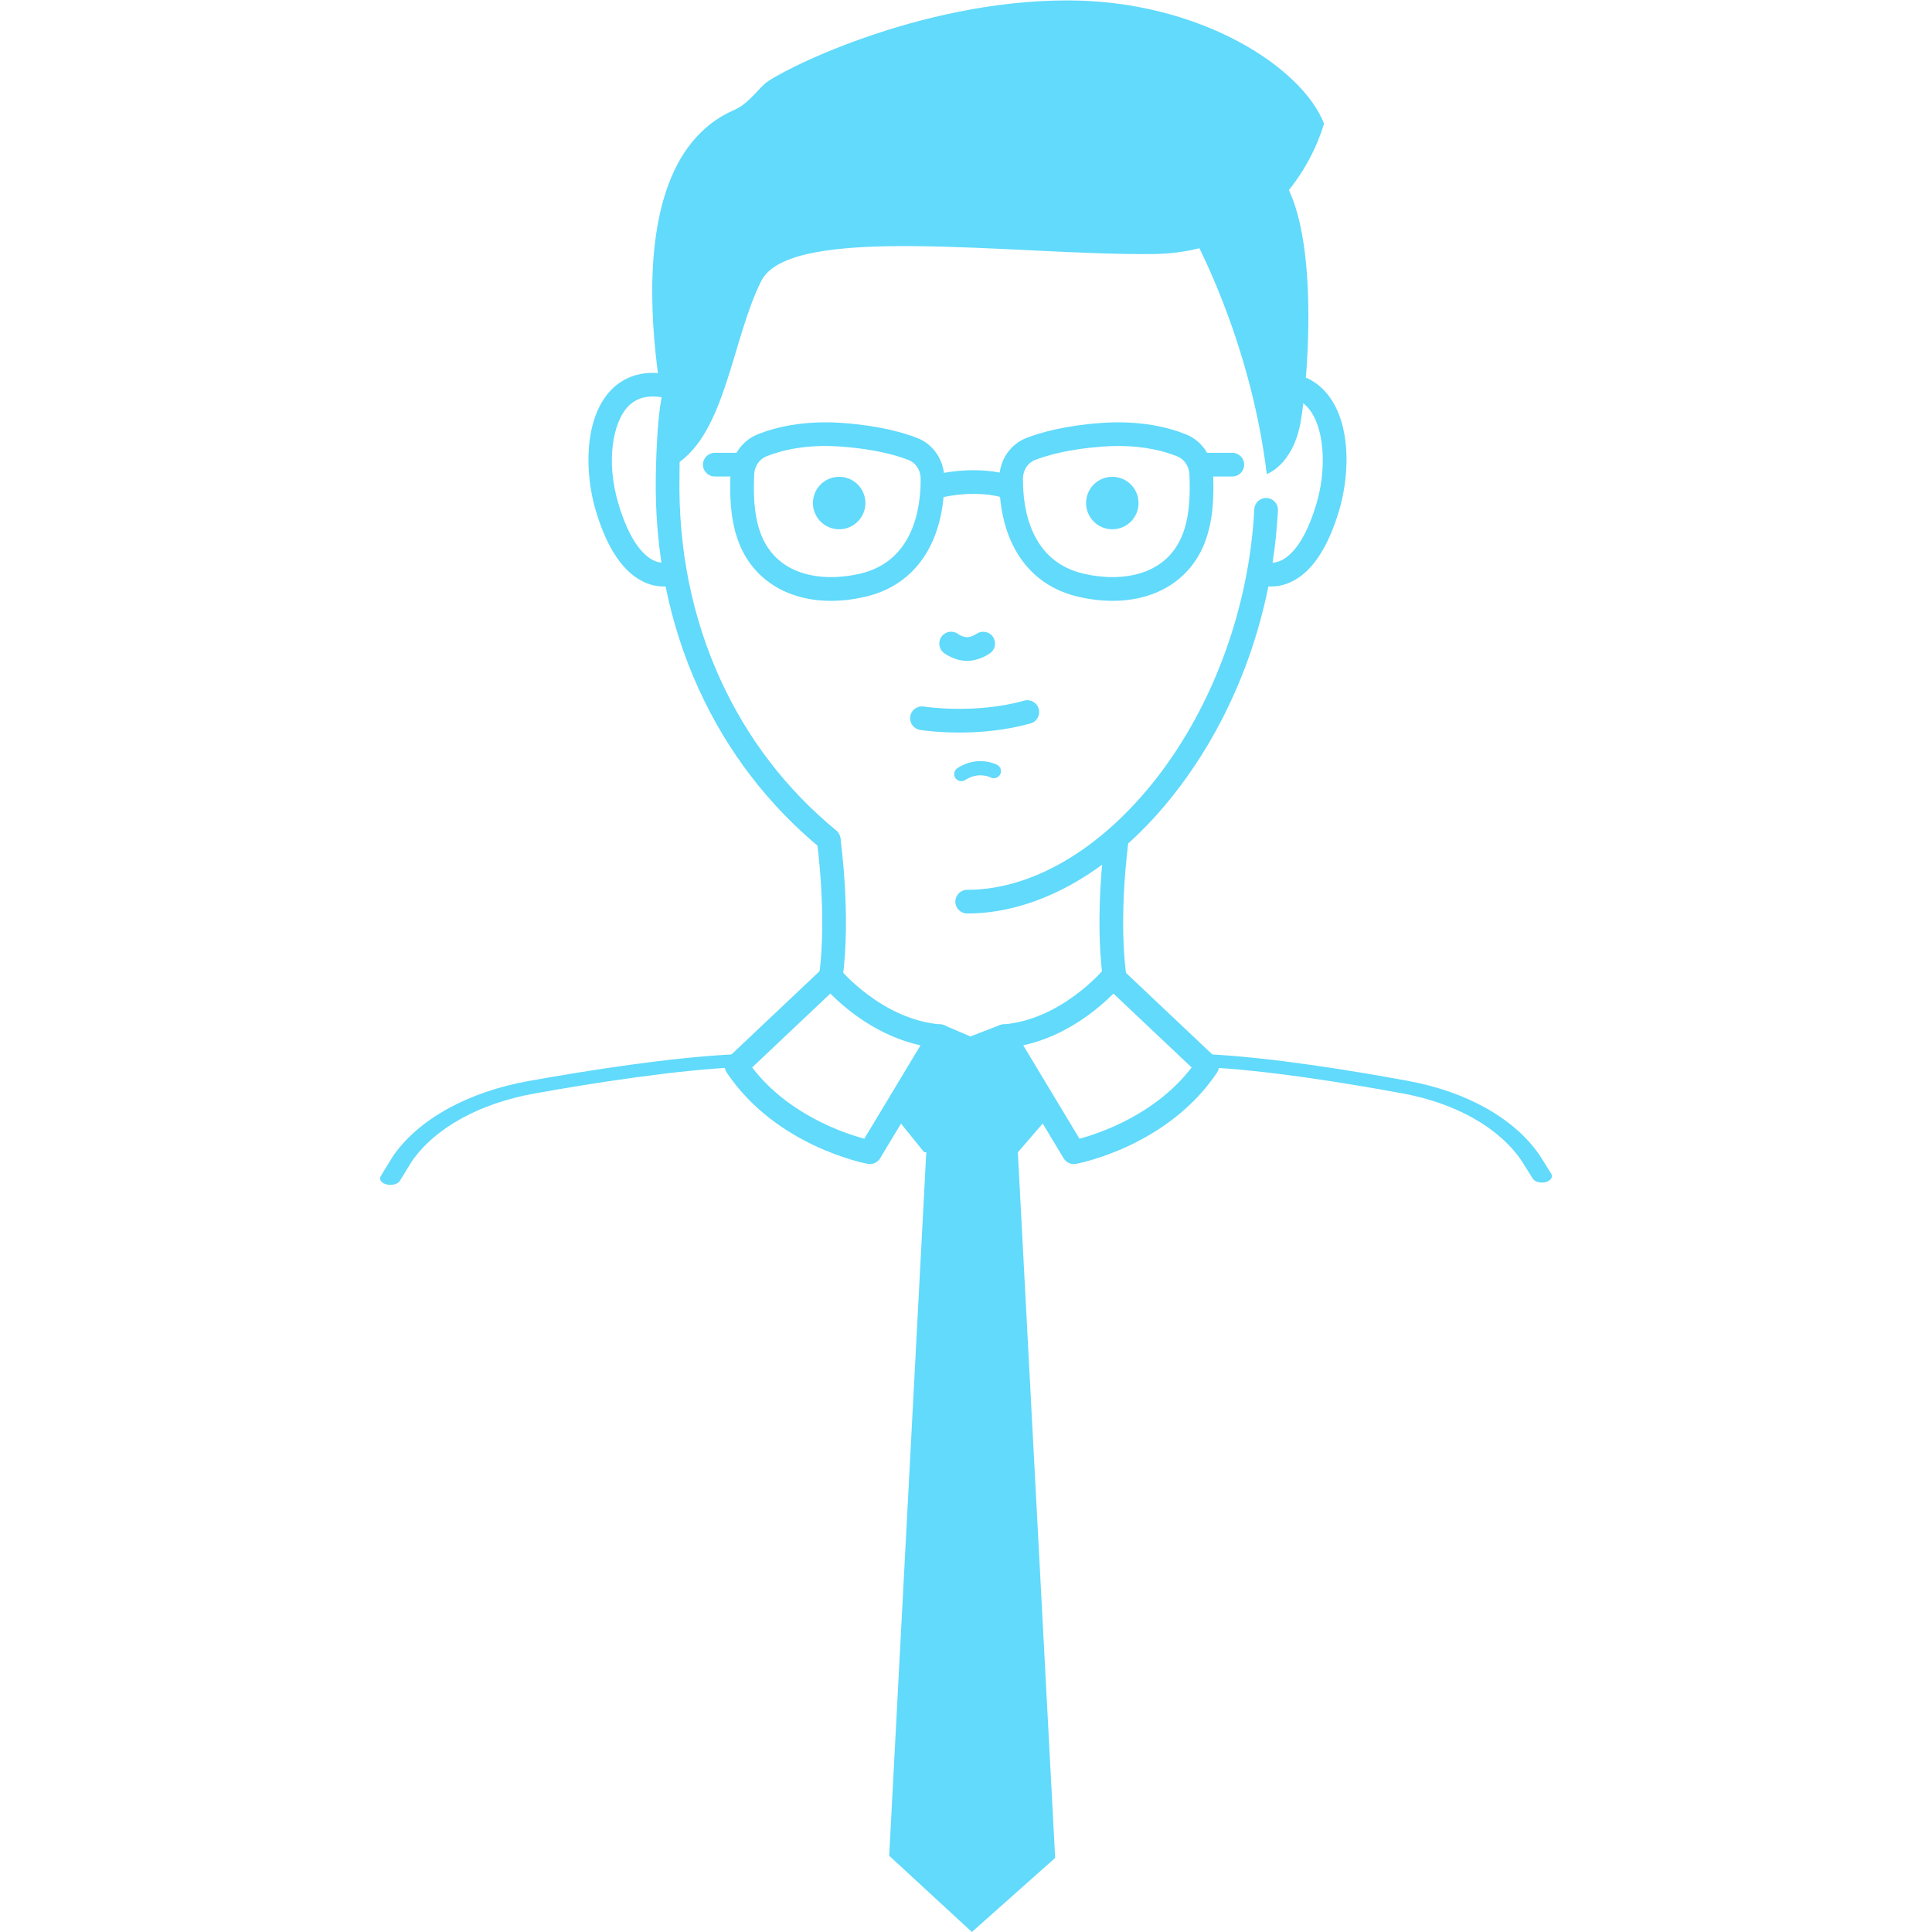
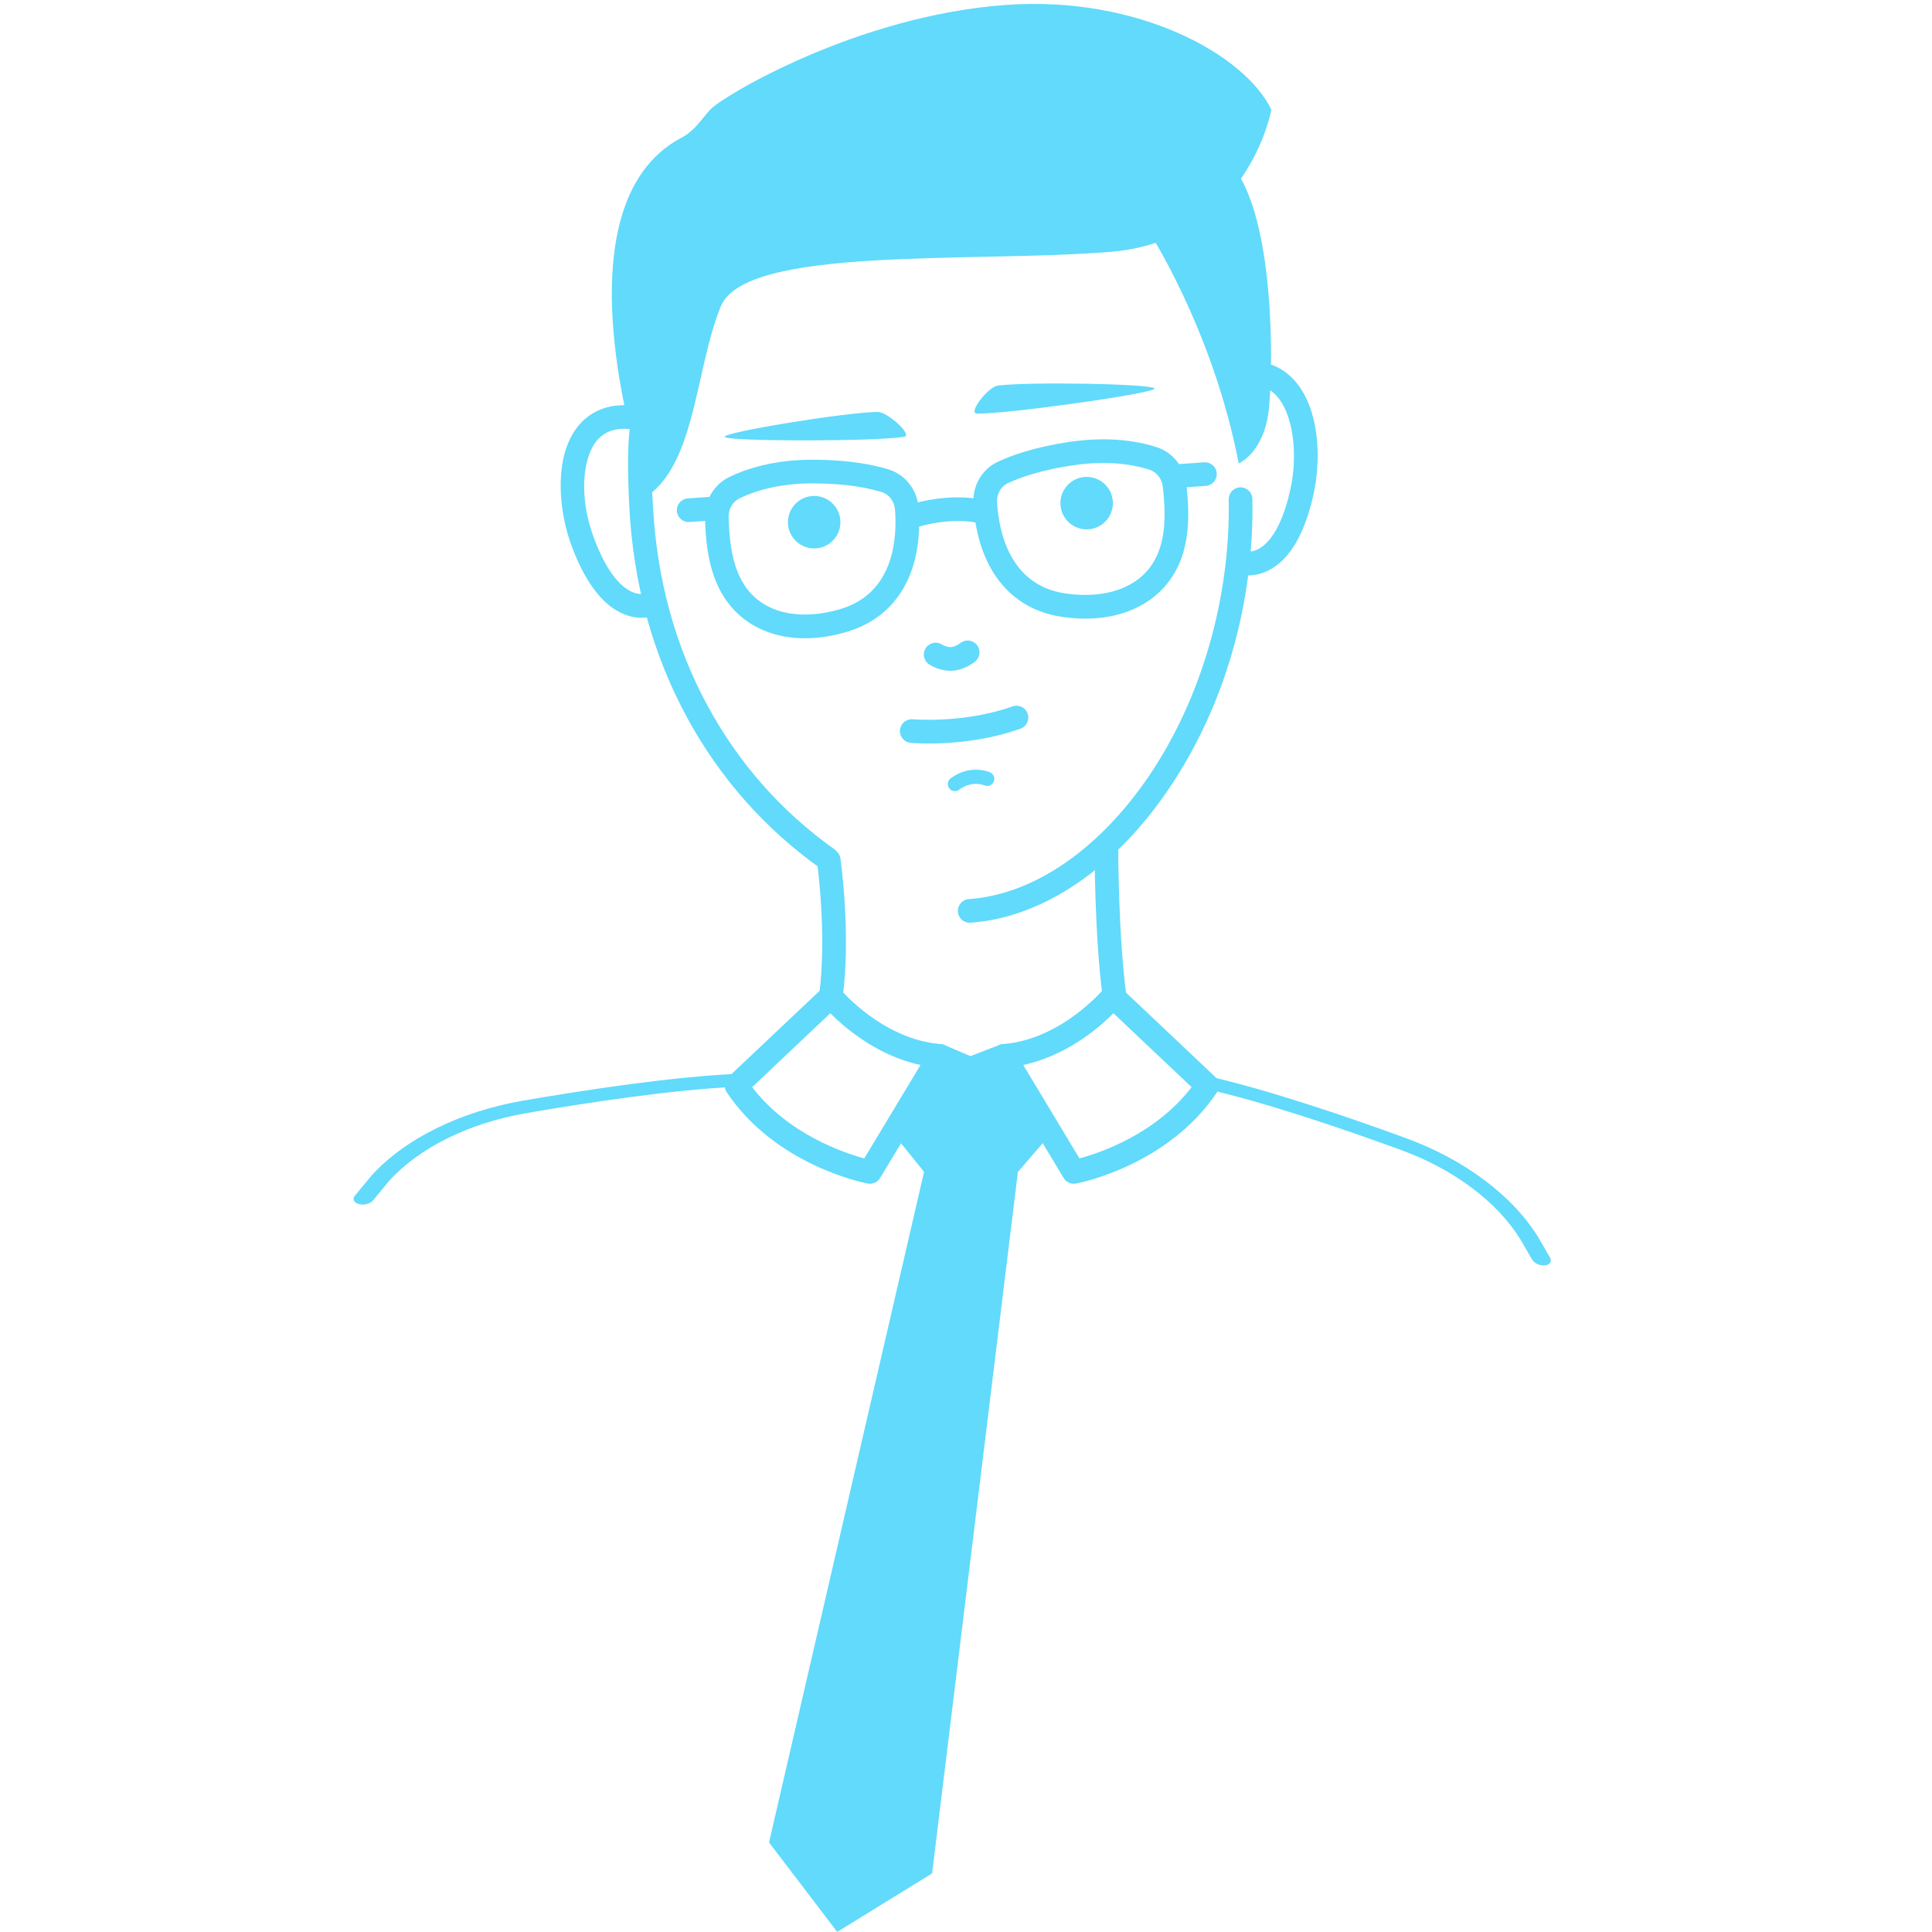
<svg xmlns="http://www.w3.org/2000/svg" width="100%" height="100%" viewBox="0 0 1080 1080" version="1.1" xml:space="preserve" style="fill-rule:evenodd;clip-rule:evenodd;stroke-linejoin:round;stroke-miterlimit:2;">
  <g id="Layer-1" transform="matrix(0.862634,0,0,0.862634,77.4637,-63.8522)">
-     <g transform="matrix(1,0,0,1,447.238,174.229)">
+     <g transform="matrix(0.997564,-0.0697565,0.0697565,0.997564,415.31,187.657)">
      <path d="M0,451.554C-1.714,451.554 -3.438,450.983 -4.866,449.809C-39.04,421.693 -65.75,386.861 -84.253,346.28C-103.635,303.773 -112.985,257.015 -112.042,207.305C-110.333,117.261 -95.447,140.884 -96.713,207.596C-97.612,254.996 -88.727,299.515 -70.303,339.92C-52.775,378.359 -27.482,411.349 4.875,437.969C8.144,440.659 8.614,445.49 5.924,448.759C4.409,450.601 2.213,451.554 0,451.554" style="fill:rgb(97,218,251);fill-rule:nonzero;" />
    </g>
-     <g transform="matrix(1,0,0,1,733.897,317.212)">
+     <g transform="matrix(0.997564,-0.0697565,0.0697565,0.997564,711.244,310.295)">
      <path d="M0,136.877C-5.939,136.877 -10.001,135.04 -10.669,134.717L-3.991,120.916L-4.138,120.847C-3.952,120.926 0.538,122.79 6.413,120.041C12.761,117.071 21.894,108.302 29.35,83.388C35.729,62.069 34.673,38.062 26.781,25.006C24.269,20.851 21.215,17.886 17.527,16.045C14.468,14.519 12.708,11.233 13.362,7.877L13.45,7.429C14.371,2.707 19.507,0 23.843,2.085C30.335,5.208 35.795,10.282 39.902,17.076C52.389,37.735 49.935,68.078 44.037,87.784C36.616,112.584 25.909,128.214 12.219,134.242C7.699,136.232 3.519,136.877 0,136.877" style="fill:rgb(97,218,251);fill-rule:nonzero;" />
    </g>
-     <g transform="matrix(-0.866571,0.499055,0.499055,0.866571,785.53,287.72)">
+     <g transform="matrix(-0.829647,0.558288,0.558288,0.829647,760.695,277.274)">
      <path d="M58.122,-106.58C58.122,-106.58 58.591,-29.042 93.824,53.84C93.824,53.84 76.415,57.384 58.122,35.743C39.828,14.104 -31.005,-87.779 -4.955,-124.479C21.096,-161.179 58.122,-106.58 58.122,-106.58" style="fill:rgb(97,218,251);fill-rule:nonzero;" />
    </g>
-     <g transform="matrix(1,0,0,1,340.334,312.614)">
+     <g transform="matrix(0.997564,-0.0697565,0.0697565,0.997564,318.32,333.162)">
      <path d="M0,141.475C-3.52,141.475 -7.698,140.83 -12.219,138.84C-25.91,132.812 -36.615,117.182 -44.038,92.382C-51.38,67.848 -51.625,33.119 -34.812,14.847C-28.205,7.664 -16.097,0 4.045,4.244C8.188,5.116 10.838,9.183 9.966,13.326C9.093,17.468 5.031,20.122 0.884,19.246C-9.773,17.002 -17.758,18.958 -23.53,25.226C-32.755,35.252 -37.716,60.029 -29.35,87.986C-21.894,112.9 -12.761,121.669 -6.413,124.639C-0.537,127.39 3.949,125.524 4.139,125.445L3.991,125.514L10.668,139.315C10.001,139.638 5.937,141.475 0,141.475" style="fill:rgb(97,218,251);fill-rule:nonzero;" />
    </g>
-     <g transform="matrix(1,0,0,1,356.79,74.2868)">
+     <g transform="matrix(0.997564,-0.0697565,0.0697565,0.997564,318.111,94.2677)">
      <path d="M-8.79,300.845C-8.79,300.845 -61.271,110.386 29.178,70.996C37.452,67.393 42.451,60.219 48.785,54.206C56.977,46.431 147.829,0 245.085,0C330.289,0 396.804,42.792 411.393,79.75C411.393,79.75 390.237,163.438 300.521,164.362C210.804,165.287 65.648,143.938 46.683,181.868C27.718,219.798 23.729,280.43 -8.79,300.845" style="fill:rgb(97,218,251);fill-rule:nonzero;" />
    </g>
-     <g transform="matrix(1,0,0,1,536.948,396.517)">
+     <g transform="matrix(0.997564,-0.0697565,0.0697565,0.997564,520.308,403.146)">
      <path d="M0,269.464C-4.234,269.464 -7.666,266.032 -7.666,261.799C-7.666,257.565 -4.234,254.133 0,254.133C42.154,254.133 86.871,227.769 122.685,181.8C159.715,134.27 182.817,70.736 186.068,7.492C186.285,3.265 189.845,0 194.117,0.231C198.344,0.447 201.595,4.051 201.377,8.279C197.92,75.565 174.268,140.536 134.78,191.222C96.04,240.945 46.915,269.464 0,269.464" style="fill:rgb(97,218,251);fill-rule:nonzero;" />
    </g>
-     <g transform="matrix(0.868829,0,0,0.550489,84.6587,756.949)">
+     <g transform="matrix(0.868829,3.1225e-17,-0.11701,0.550489,84.6926,769.7)">
      <path d="M90.362,154.239C89.335,154.239 88.292,154.032 87.291,153.593C83.413,151.894 81.645,147.374 83.344,143.496L92.418,120.184C111.369,76.914 148.283,44.733 193.693,31.891C237.781,19.426 300.538,3.828 349.145,0.311C353.365,0 357.037,3.182 357.344,7.405C357.649,11.627 354.474,15.299 350.251,15.603C302.933,19.026 241.266,34.373 197.866,46.644C156.883,58.233 123.567,87.279 106.461,126.334L97.388,149.646C96.128,152.524 93.314,154.239 90.362,154.239" style="fill:rgb(97,218,251);fill-rule:nonzero;" />
    </g>
-     <g transform="matrix(0.843148,0,0,0.550489,986.165,756.949)">
+     <g transform="matrix(0.830339,0.146411,0.019641,0.562444,981.581,822.019)">
      <path d="M-91.032,151.514C-93.984,151.514 -96.798,149.799 -98.058,146.921L-106.463,126.334C-123.566,87.279 -156.882,58.233 -197.866,46.644C-241.265,34.373 -302.931,19.026 -350.25,15.603C-354.474,15.299 -357.649,11.627 -357.344,7.405C-357.038,3.182 -353.345,0 -349.146,0.311C-300.535,3.828 -237.78,19.426 -193.695,31.891C-148.284,44.731 -111.37,76.914 -92.419,120.184L-84.014,140.771C-82.316,144.649 -84.083,149.169 -87.961,150.868C-88.961,151.307 -90.006,151.514 -91.032,151.514" style="fill:rgb(97,218,251);fill-rule:nonzero;" />
    </g>
-     <g transform="matrix(1,0,0,1,448.647,610.533)">
+     <g transform="matrix(1,0,0,1,448.647,623.285)">
      <path d="M0,104.118C-0.335,104.118 -0.674,104.096 -1.016,104.051C-5.212,103.495 -8.165,99.641 -7.608,95.444C-2.452,56.487 -8.928,9.737 -8.994,9.27C-9.586,5.078 -6.668,1.2 -2.477,0.607C1.711,0 5.591,2.931 6.186,7.123C6.468,9.114 13.027,56.38 7.589,97.457C7.08,101.312 3.787,104.118 0,104.118" style="fill:rgb(97,218,251);fill-rule:nonzero;" />
    </g>
-     <g transform="matrix(1,0,0,1,632.404,610.54)">
-       <path d="M0,103.974C-3.789,103.974 -7.083,101.165 -7.591,97.307C-12.994,56.263 -6.448,9.104 -6.167,7.117C-5.575,2.923 -1.708,0 2.496,0.601C6.687,1.194 9.604,5.072 9.014,9.264C8.947,9.73 2.484,56.376 7.609,95.307C8.162,99.503 5.208,103.354 1.01,103.907C0.671,103.952 0.333,103.974 0,103.974" style="fill:rgb(97,218,251);fill-rule:nonzero;" />
+     <g transform="matrix(1,0,0,1,632.404,623.291)">
+       <path d="M0,103.974C-3.789,103.974 -7.083,101.165 -7.591,97.307C-12.994,56.263 -12.998,0.597 -12.717,-1.39C-12.125,-5.584 -8.258,-8.507 -4.054,-7.906C0.137,-7.313 3.054,-3.435 2.464,0.757C2.397,1.223 2.484,56.376 7.609,95.307C8.162,99.503 5.208,103.354 1.01,103.907C0.671,103.952 0.333,103.974 0,103.974" style="fill:rgb(97,218,251);fill-rule:nonzero;" />
    </g>
-     <g transform="matrix(1,0,0,1,531.886,526.917)">
+     <g transform="matrix(0.997564,-0.0697565,0.0697565,0.997564,524.354,533.581)">
      <path d="M0,21.814C-14.592,21.814 -24.696,20.226 -25.47,20.101C-29.649,19.424 -32.488,15.487 -31.811,11.308C-31.133,7.13 -27.194,4.302 -23.024,4.966C-22.698,5.02 9.969,10.092 41.995,1.143C46.075,0 50.302,2.384 51.44,6.463C52.58,10.54 50.198,14.769 46.121,15.909C29.479,20.559 12.967,21.814 0,21.814" style="fill:rgb(97,218,251);fill-rule:nonzero;" />
    </g>
-     <g transform="matrix(1,0,0,1,565.422,374.447)">
+     <g transform="matrix(0.997564,-0.0697565,0.0697565,0.997564,547.972,390.576)">
      <path d="M0,23.319C-0.825,23.319 -1.664,23.186 -2.488,22.902C-22.436,16.056 -45.334,22.037 -45.563,22.099C-49.647,23.187 -53.852,20.771 -54.952,16.688C-56.051,12.603 -53.642,8.403 -49.561,7.298C-48.447,6.998 -21.993,0 2.488,8.401C6.491,9.775 8.625,14.135 7.251,18.14C6.159,21.32 3.185,23.319 0,23.319" style="fill:rgb(97,218,251);fill-rule:nonzero;" />
    </g>
-     <g transform="matrix(1,0,0,1,398.933,428.474)">
+     <g transform="matrix(0.997564,-0.0697565,0.0697565,0.997564,385.658,456.085)">
      <path d="M0,-47.349C-0.493,-35.503 -0.414,-21.777 3.86,-9.688C13.95,18.85 43.809,22.992 68.392,17.354C102.992,9.418 107.985,-24.651 107.882,-44.254C107.854,-49.767 104.775,-54.519 100.039,-56.364C92.115,-59.448 78.094,-63.462 56.292,-65.062C33.391,-66.738 17.299,-62.529 7.831,-58.701C3.414,-56.914 0.346,-52.463 0,-47.349M49.738,34.904C20.954,34.904 -1.687,20.612 -10.594,-4.577C-15.749,-19.157 -15.873,-34.748 -15.314,-48.078L-15.306,-48.237C-14.617,-59.235 -7.792,-68.921 2.083,-72.913C13.061,-77.354 31.577,-82.253 57.415,-80.352C81.114,-78.612 96.699,-74.116 105.602,-70.65C116.238,-66.51 123.152,-56.18 123.213,-44.335C123.429,-3.176 104.697,24.756 71.819,32.296C64.167,34.052 56.769,34.904 49.738,34.904" style="fill:rgb(97,218,251);fill-rule:nonzero;" />
    </g>
-     <g transform="matrix(1,0,0,1,708.78,367.466)">
+     <g transform="matrix(0.997564,-0.0697565,0.0697565,0.997564,690.494,373.612)">
      <path d="M0,15.331L-17.667,15.331C-21.901,15.331 -25.333,11.899 -25.333,7.665C-25.333,3.431 -21.901,0 -17.667,0L0,0C4.233,0 7.665,3.431 7.665,7.665C7.665,11.899 4.233,15.331 0,15.331" style="fill:rgb(97,218,251);fill-rule:nonzero;" />
    </g>
-     <g transform="matrix(1,0,0,1,391.061,367.466)">
+     <g transform="matrix(0.997564,-0.0697565,0.0697565,0.997564,373.55,395.775)">
      <path d="M0,15.331L-17.667,15.331C-21.9,15.331 -25.332,11.899 -25.332,7.665C-25.332,3.431 -21.9,0 -17.667,0L0,0C4.233,0 7.666,3.431 7.666,7.665C7.666,11.899 4.233,15.331 0,15.331" style="fill:rgb(97,218,251);fill-rule:nonzero;" />
    </g>
-     <g transform="matrix(1,0,0,1,634.864,446.567)">
+     <g transform="matrix(0.997564,-0.0697565,0.0697565,0.997564,622.276,457.676)">
      <path d="M0,-83.536C-3.232,-83.536 -6.626,-83.416 -10.187,-83.156C-31.989,-81.555 -46.01,-77.541 -53.932,-74.457C-58.669,-72.612 -61.747,-67.86 -61.775,-62.348C-61.879,-42.744 -56.886,-8.674 -22.285,-0.739C2.297,4.899 32.157,0.756 42.245,-27.782C46.519,-39.867 46.6,-53.595 46.106,-65.444C45.759,-70.558 42.693,-75.008 38.276,-76.792C30.279,-80.028 17.558,-83.536 0,-83.536M-3.632,16.811C-10.664,16.811 -18.059,15.959 -25.714,14.203C-58.591,6.663 -77.322,-21.267 -77.107,-62.429C-77.046,-74.273 -70.132,-84.603 -59.494,-88.743C-50.595,-92.209 -35.009,-96.705 -11.31,-98.445C14.543,-100.347 33.047,-95.448 44.024,-91.005C53.898,-87.014 60.724,-77.328 61.412,-66.33L61.422,-66.171C61.979,-52.84 61.854,-37.247 56.699,-22.67C47.794,2.517 25.148,16.811 -3.632,16.811" style="fill:rgb(97,218,251);fill-rule:nonzero;" />
    </g>
-     <g transform="matrix(1,0,0,1,591.333,770.411)">
+     <g transform="matrix(1,3.46945e-18,0,1,591.333,783.163)">
      <path d="M0,25.382L-21.511,50.289L-82.259,50.289L-102.39,25.382L-72.262,-24.696C-72.262,-24.696 -62.053,-21.493 -50.799,-21.493C-39.545,-21.493 -30.542,-24.907 -30.542,-24.907L0,25.382Z" style="fill:rgb(97,218,251);fill-rule:nonzero;" />
    </g>
-     <g transform="matrix(1,0,0,1,533.145,563.185)">
+     <g transform="matrix(0.997564,-0.0697565,0.0697565,0.997564,528.14,569.673)">
      <path d="M0,17.053C-1.506,17.053 -2.981,16.316 -3.861,14.959C-5.245,12.829 -4.64,9.981 -2.509,8.597C10.716,0 22.765,6.215 23.271,6.485C25.513,7.675 26.367,10.459 25.175,12.704C23.99,14.937 21.224,15.792 18.991,14.626C18.595,14.427 11.035,10.768 2.5,16.311C1.728,16.814 0.858,17.053 0,17.053" style="fill:rgb(97,218,251);fill-rule:nonzero;" />
    </g>
-     <g transform="matrix(1,0,0,1,573.288,776.16)">
+     <g transform="matrix(1,3.46945e-18,0,1,573.288,788.912)">
      <path d="M0,-24.757L36.431,35.776C49.668,32.207 85.775,20.096 109.105,-10.406L58.447,-58.284C48.957,-48.751 27.99,-30.766 0,-24.757M32.757,52.206C30.103,52.206 27.593,50.826 26.19,48.493L-19.065,-26.703C-20.436,-28.98 -20.528,-31.803 -19.312,-34.164C-18.097,-36.527 -15.745,-38.091 -13.097,-38.298C24.708,-41.264 51.892,-73.717 52.16,-74.045C53.513,-75.683 55.486,-76.691 57.604,-76.822C59.72,-76.963 61.806,-76.205 63.348,-74.747L124.496,-16.955C127.215,-14.386 127.683,-10.229 125.602,-7.12C93.767,40.436 36.588,51.622 34.169,52.076C33.697,52.164 33.224,52.206 32.757,52.206" style="fill:rgb(97,218,251);fill-rule:nonzero;" />
    </g>
-     <g transform="matrix(1,0,0,1,397.606,761.806)">
+     <g transform="matrix(1,3.46945e-18,0,1,397.605,774.558)">
      <path d="M0,3.948C23.327,34.446 59.429,46.558 72.676,50.131L109.106,-10.403C81.117,-16.411 60.151,-34.397 50.659,-43.93L0,3.948ZM76.349,66.56C75.881,66.56 75.409,66.518 74.937,66.43C72.519,65.976 15.34,54.791 -16.495,7.234C-18.576,4.126 -18.109,-0.031 -15.39,-2.601L45.759,-60.393C47.305,-61.854 49.396,-62.612 51.511,-62.473C53.634,-62.338 55.604,-61.325 56.953,-59.682C57.216,-59.363 84.398,-26.909 122.202,-23.944C124.851,-23.737 127.203,-22.172 128.419,-19.81C129.634,-17.448 129.542,-14.625 128.172,-12.349L82.916,62.847C81.512,65.178 79.003,66.56 76.349,66.56" style="fill:rgb(97,218,251);fill-rule:nonzero;" />
    </g>
-     <g transform="matrix(1,0,0,1,538.901,736.787)">
+     <g transform="matrix(1,0,0,1,538.901,749.539)">
      <path d="M0,24.821C-1.028,24.821 -2.056,24.614 -3.02,24.201L-22.712,15.762C-26.604,14.094 -28.406,9.59 -26.738,5.697C-25.07,1.805 -20.567,0 -16.672,1.671L0.153,8.88L19.132,1.564C23.087,0.039 27.521,2.009 29.041,5.959C30.564,9.91 28.597,14.346 24.647,15.869L2.758,24.307C1.87,24.65 0.935,24.821 0,24.821" style="fill:rgb(97,218,251);fill-rule:nonzero;" />
    </g>
-     <g transform="matrix(1,0,0,1,536.955,482.397)">
+     <g transform="matrix(0.997564,-0.0697565,0.0697565,0.997564,526.305,488.816)">
      <path d="M0,19.877C-8.194,19.877 -14.422,15.247 -15.105,14.719C-18.456,12.129 -19.073,7.312 -16.483,3.961C-13.91,0.633 -9.138,0 -5.786,2.537C-5.012,3.102 -2.497,4.54 0,4.54C2.388,4.54 5.163,2.968 5.948,2.417C9.388,0.001 14.169,0.785 16.62,4.209C19.069,7.631 18.333,12.365 14.935,14.846C14.229,15.361 7.814,19.877 0,19.877" style="fill:rgb(97,218,251);fill-rule:nonzero;" />
    </g>
-     <g transform="matrix(1,0,0,1,5,-6)">
+     <g transform="matrix(0.997564,-0.0697565,0.0697565,0.997564,-38.4227,38.7161)">
      <circle cx="449" cy="406" r="17" style="fill:rgb(97,218,251);" />
    </g>
-     <g transform="matrix(1,0,0,1,182,-6)">
+     <g transform="matrix(0.997564,-0.0697565,0.0697565,0.997564,138.146,26.3692)">
      <circle cx="449" cy="406" r="17" style="fill:rgb(97,218,251);" />
    </g>
-     <path d="M593.962,1278L540,1326L486.421,1276.58L510.454,820.7L569.78,820.7L593.962,1278Z" style="fill:rgb(97,218,251);fill-rule:nonzero;" />
+     <g transform="matrix(0.984808,0.173648,-0.173648,0.984808,151.198,-73.6922)">
+       <path d="M593.962,1278L540,1326L486.421,1276.58L510.454,820.7L569.78,820.7L593.962,1278Z" style="fill:rgb(97,218,251);fill-rule:nonzero;" />
+     </g>
+     <g transform="matrix(1.15642,-0.0808645,0.0808645,1.15642,-129.199,113.638)">
+       <path d="M565,237C581.333,238.5 664.667,232.667 665,230C665.333,227.333 594.211,221.076 577.545,222.243C572.183,222.618 559.648,236.508 565,237Z" style="fill:rgb(97,218,251);" />
+     </g>
+     <g transform="matrix(-1.15642,0.0808645,0.0808645,1.15642,1130.2,37.3461)">
+       <path d="M565,237C581.333,238.5 664.667,232.667 665,230C665.333,227.333 595.211,220.933 578.545,222.099C573.183,222.475 559.648,236.508 565,237Z" style="fill:rgb(97,218,251);" />
+     </g>
  </g>
</svg>
